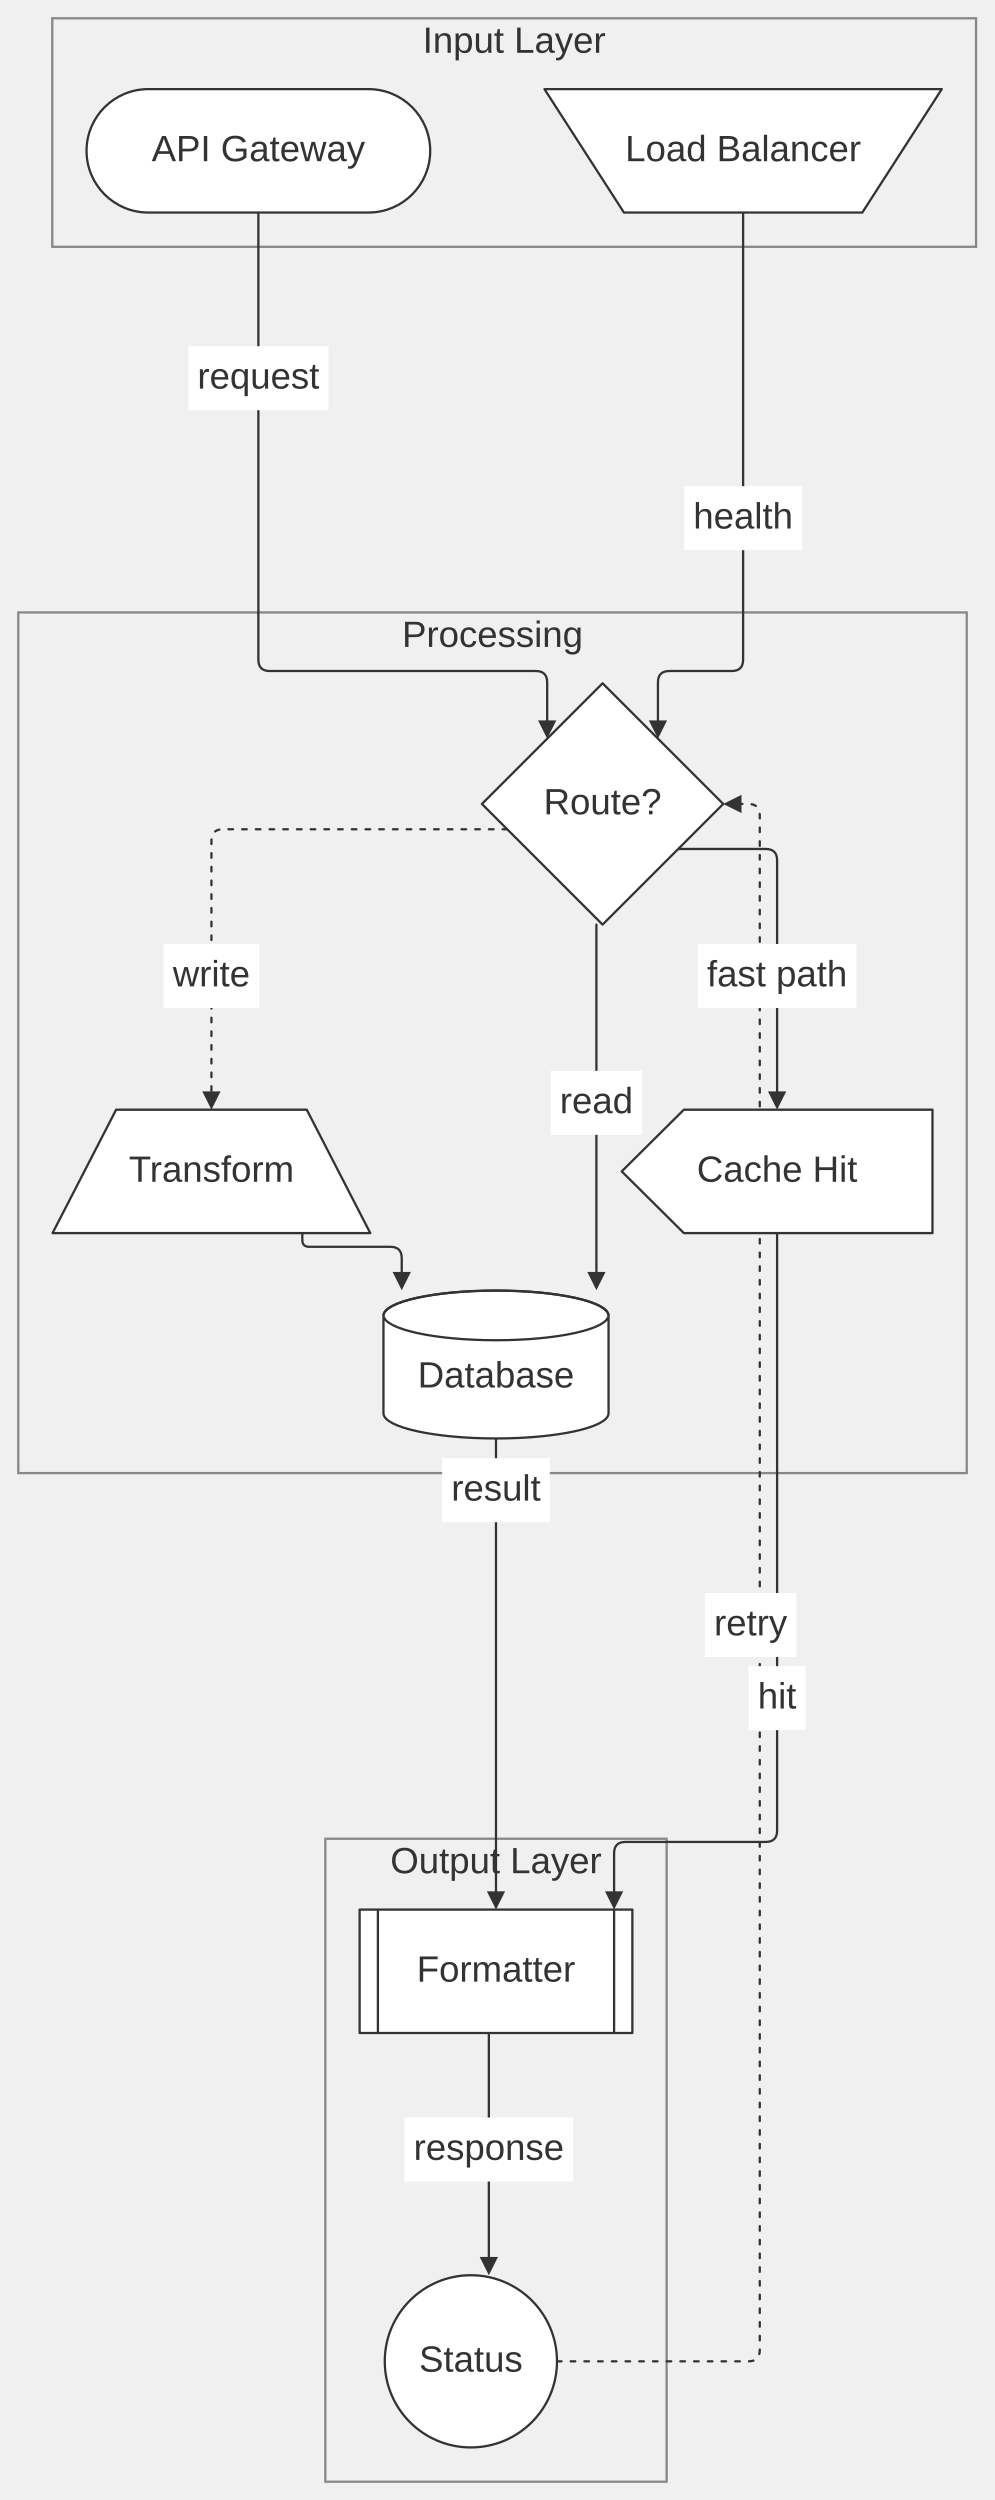
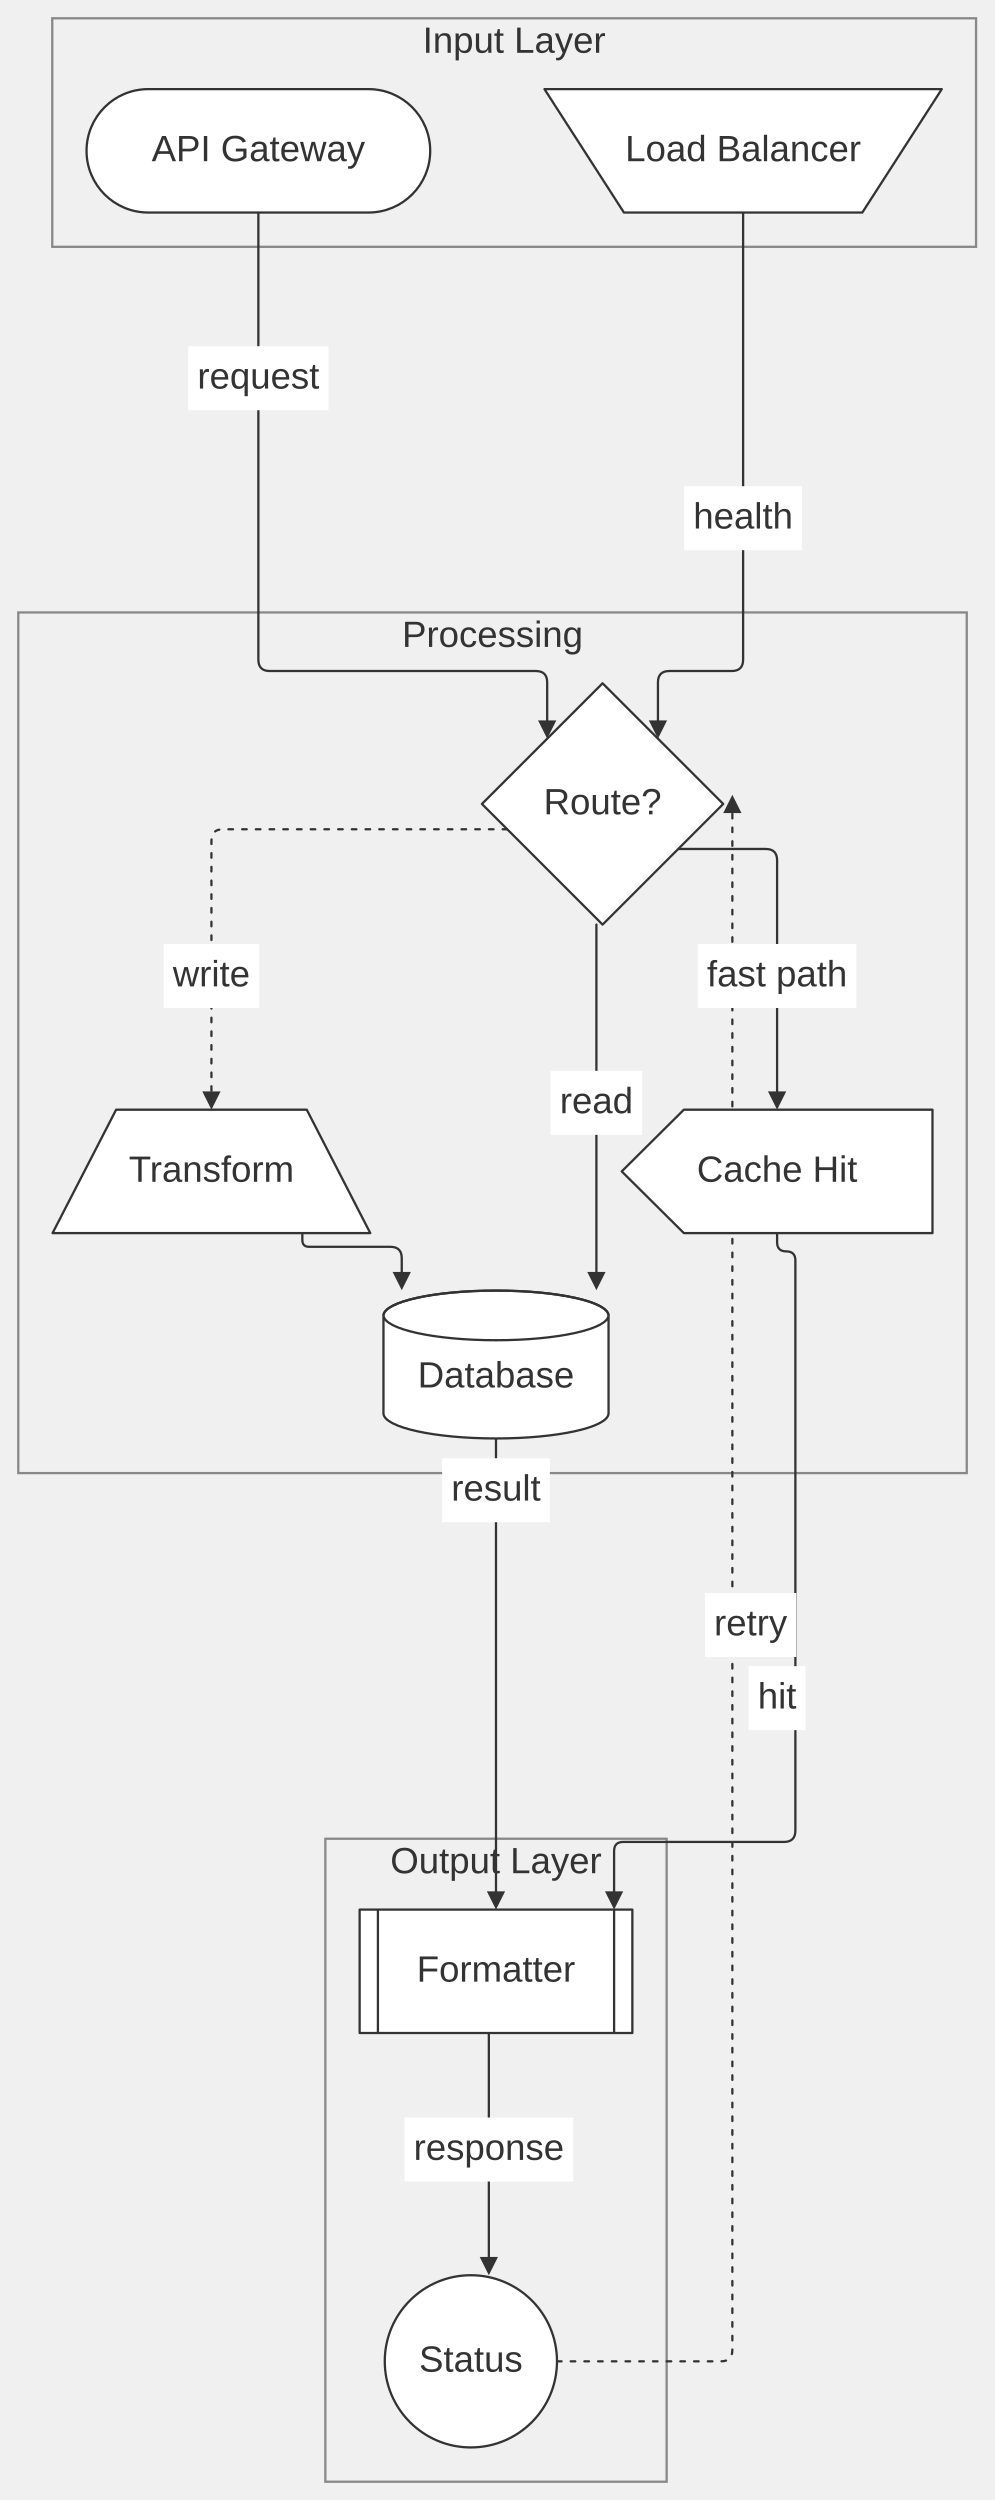
<svg xmlns="http://www.w3.org/2000/svg" width="100%" viewBox="0 0 435.11 1093.97" style="max-width: 435.11px; background-color: transparent;" font-family="&quot;trebuchet ms&quot;, verdana, arial, sans-serif" font-size="16.00">
  <defs>
    <marker id="arrowhead" viewBox="0 0 10.00 10.00" refX="5.00" refY="5.00" markerWidth="8.00" markerHeight="8.00" orient="auto-start-reverse" markerUnits="userSpaceOnUse">
      <path d="M 0 0 L 10.00 5.00 L 0 10.00 z" fill="#333" />
    </marker>
  </defs>
  <g transform="translate(-20.00,-19.00)">
    <g class="clusters">
      <g class="cluster" id="input" data-id="input" data-look="classic">
        <rect class="subgraph" x="42.87" y="27.00" width="404.24" height="100.00" fill="none" stroke="#888" stroke-width="1.00" />
        <text x="244.99" y="31.00" text-anchor="middle" dominant-baseline="hanging" fill="#333">Input Layer</text>
      </g>
      <g class="cluster" id="output" data-id="output" data-look="classic">
        <rect class="subgraph" x="162.37" y="823.61" width="149.34" height="281.36" fill="none" stroke="#888" stroke-width="1.00" />
        <text x="237.04" y="827.61" text-anchor="middle" dominant-baseline="hanging" fill="#333">Output Layer</text>
      </g>
      <g class="cluster" id="processing" data-id="processing" data-look="classic">
        <rect class="subgraph" x="28.00" y="287.00" width="415.04" height="376.61" fill="none" stroke="#888" stroke-width="1.00" />
        <text x="235.52" y="291.00" text-anchor="middle" dominant-baseline="hanging" fill="#333">Processing</text>
      </g>
    </g>
    <g class="edgePaths">
      <path d="M133.06,112.00 L133.06,307.63 Q133.06,312.63 138.06,312.63 L254.44,312.63 Q259.44,312.63 259.44,317.63 L259.44,338.23" stroke="#333" stroke-width="1.00" fill="none" stroke-linecap="round" stroke-linejoin="round" marker-end="url(#arrowhead)" />
      <path d="M345.18,112.00 L345.18,307.63 Q345.18,312.63 340.18,312.63 L312.91,312.63 Q307.91,312.63 307.91,317.63 L307.91,338.23" stroke="#333" stroke-width="1.00" fill="none" stroke-linecap="round" stroke-linejoin="round" marker-end="url(#arrowhead)" />
      <path d="M280.98,423.59 L280.98,579.59" stroke="#333" stroke-width="1.00" fill="none" stroke-linecap="round" stroke-linejoin="round" marker-end="url(#arrowhead)" />
      <path d="M316.77,390.50 L355.05,390.50 Q360.05,390.50 360.05,395.50 L360.05,500.59" stroke="#333" stroke-width="1.00" fill="none" stroke-linecap="round" stroke-linejoin="round" marker-end="url(#arrowhead)" />
      <path d="M241.96,381.88 L117.52,381.88 Q112.52,381.88 112.52,386.88 L112.52,500.59" stroke="#333" stroke-width="1.00" fill="none" stroke-linecap="round" stroke-linejoin="round" stroke-dasharray="2.00,4.00" marker-end="url(#arrowhead)" />
      <path d="M152.30,558.59 L152.30,561.59 Q152.30,564.59 155.30,564.59 L190.80,564.59 Q195.80,564.59 195.80,569.59 L195.80,579.59" stroke="#333" stroke-width="1.00" fill="none" stroke-linecap="round" stroke-linejoin="round" marker-end="url(#arrowhead)" />
      <path d="M237.04,648.61 L237.04,850.61" stroke="#333" stroke-width="1.00" fill="none" stroke-linecap="round" stroke-linejoin="round" marker-end="url(#arrowhead)" />
-       <path d="M360.05,558.59 L360.05,820.01 Q360.05,825.01 355.05,825.01 L293.72,825.01 Q288.72,825.01 288.72,830.01 L288.72,850.61" stroke="#333" stroke-width="1.00" fill="none" stroke-linecap="round" stroke-linejoin="round" marker-end="url(#arrowhead)" />
+       <path d="M360.05,558.59 L360.05,562.59 Q360.05,566.59 364.05,566.59 L364.05,566.59 Q368.05,566.59 368.05,570.59 L368.05,820.01 Q368.05,825.01 363.05,825.01 L296.72,825.01 L292.72,825.01 Q288.72,825.01 288.72,829.01 L288.72,850.61" stroke="#333" stroke-width="1.00" fill="none" stroke-linecap="round" stroke-linejoin="round" marker-end="url(#arrowhead)" />
      <path d="M233.91,908.61 L233.91,1010.61" stroke="#333" stroke-width="1.00" fill="none" stroke-linecap="round" stroke-linejoin="round" marker-end="url(#arrowhead)" />
-       <path d="M263.73,1052.29 L347.47,1052.29 Q352.47,1052.29 352.47,1047.29 L352.47,375.80 Q352.47,370.80 347.47,370.80 L340.47,370.80" stroke="#333" stroke-width="1.00" fill="none" stroke-linecap="round" stroke-linejoin="round" stroke-dasharray="2.00,4.00" marker-end="url(#arrowhead)" />
+       <path d="M263.73,1052.29 L335.47,1052.29 Q340.47,1052.29 340.47,1047.29 L340.47,370.80" stroke="#333" stroke-width="1.00" fill="none" stroke-linecap="round" stroke-linejoin="round" stroke-dasharray="2.00,4.00" marker-end="url(#arrowhead)" />
    </g>
    <g class="nodes">
      <g class="node default" id="A" data-id="A" data-look="classic">
        <rect x="57.87" y="58.00" width="150.38" height="54.00" rx="27.00" ry="27.00" fill="white" stroke="#333" stroke-width="1.00" stroke-linejoin="round" />
        <text x="133.06" y="85.00" text-anchor="middle" dominant-baseline="middle" fill="#333">API Gateway</text>
      </g>
      <g class="node default" id="B" data-id="B" data-look="classic">
        <polygon points="258.25,58.00 432.11,58.00 397.34,112.00 293.02,112.00" fill="white" stroke="#333" stroke-width="1.00" stroke-linejoin="round" />
        <text x="345.18" y="85.00" text-anchor="middle" dominant-baseline="middle" fill="#333">Load Balancer</text>
      </g>
      <g class="node default" id="C" data-id="C" data-look="classic">
        <polygon points="283.68,318.00 336.47,370.80 283.68,423.59 230.88,370.80" fill="white" stroke="#333" stroke-width="1.00" stroke-linejoin="round" />
        <text x="283.68" y="370.80" text-anchor="middle" dominant-baseline="middle" fill="#333">Route?</text>
      </g>
      <g class="node default" id="D" data-id="D" data-look="classic">
        <polygon points="70.81,504.59 154.23,504.59 182.03,558.59 43.00,558.59" fill="white" stroke="#333" stroke-width="1.00" stroke-linejoin="round" />
        <text x="112.52" y="531.59" text-anchor="middle" dominant-baseline="middle" fill="#333">Transform</text>
      </g>
      <g class="node default" id="E" data-id="E" data-look="classic">
        <path d="M187.80,594.61 A49.25,11.02 0 0,0 286.29,594.61 A49.25,11.02 0 0,0 187.80,594.61 L187.80,637.59 A49.25,11.02 0 0,0 286.29,637.59 L286.29,594.61" fill="white" stroke="#333" stroke-width="1.00" stroke-linejoin="round" />
        <path d="M187.80,594.61 A49.25,11.02 0 0,1 286.29,594.61" fill="none" stroke="#333" stroke-width="1.00" />
        <text x="237.04" y="621.61" text-anchor="middle" dominant-baseline="middle" fill="#333">Database</text>
      </g>
      <g class="node default" id="F" data-id="F" data-look="classic">
        <polygon points="319.25,504.59 428.04,504.59 428.04,558.59 319.25,558.59 292.06,531.59" fill="white" stroke="#333" stroke-width="1.00" stroke-linejoin="round" />
        <text x="360.05" y="531.59" text-anchor="middle" dominant-baseline="middle" fill="#333">Cache Hit</text>
      </g>
      <g class="node default" id="G" data-id="G" data-look="classic">
        <ellipse cx="226.05" cy="1052.29" rx="37.68" ry="37.68" fill="white" stroke="#333" stroke-width="1.00" stroke-linejoin="round" />
        <text x="226.05" y="1052.29" text-anchor="middle" dominant-baseline="middle" fill="#333">Status</text>
      </g>
      <g class="node default" id="H" data-id="H" data-look="classic">
        <rect x="177.37" y="854.61" width="119.34" height="54.00" fill="white" stroke="#333" stroke-width="1.00" stroke-linejoin="round" />
        <line x1="185.37" y1="854.61" x2="185.37" y2="908.61" stroke="#333" stroke-width="1.00" />
        <line x1="288.72" y1="854.61" x2="288.72" y2="908.61" stroke="#333" stroke-width="1.00" />
        <text x="237.04" y="881.61" text-anchor="middle" dominant-baseline="middle" fill="#333">Formatter</text>
      </g>
    </g>
    <g class="edgeLabels">
      <rect x="102.38" y="170.50" width="61.37" height="28.00" fill="white" />
      <text x="133.06" y="184.50" text-anchor="middle" dominant-baseline="middle" fill="#333">request</text>
      <rect x="319.38" y="231.75" width="51.59" height="28.00" fill="white" />
      <text x="345.18" y="245.75" text-anchor="middle" dominant-baseline="middle" fill="#333">health</text>
      <rect x="260.97" y="487.59" width="40.02" height="28.00" fill="white" />
      <text x="280.98" y="501.59" text-anchor="middle" dominant-baseline="middle" fill="#333">read</text>
      <rect x="325.36" y="432.09" width="69.38" height="28.00" fill="white" />
      <text x="360.05" y="446.09" text-anchor="middle" dominant-baseline="middle" fill="#333">fast path</text>
      <rect x="91.63" y="432.09" width="41.78" height="28.00" fill="white" />
      <text x="112.52" y="446.09" text-anchor="middle" dominant-baseline="middle" fill="#333">write</text>
      <rect x="213.48" y="657.11" width="47.12" height="28.00" fill="white" />
      <text x="237.04" y="671.11" text-anchor="middle" dominant-baseline="middle" fill="#333">result</text>
      <rect x="347.60" y="748.09" width="24.90" height="28.00" fill="white" />
      <text x="360.05" y="762.09" text-anchor="middle" dominant-baseline="middle" fill="#333">hit</text>
      <rect x="197.00" y="945.61" width="73.82" height="28.00" fill="white" />
      <text x="233.91" y="959.61" text-anchor="middle" dominant-baseline="middle" fill="#333">response</text>
      <rect x="328.47" y="716.09" width="40.00" height="28.00" fill="white" />
      <text x="348.47" y="730.09" text-anchor="middle" dominant-baseline="middle" fill="#333">retry</text>
    </g>
  </g>
</svg>
